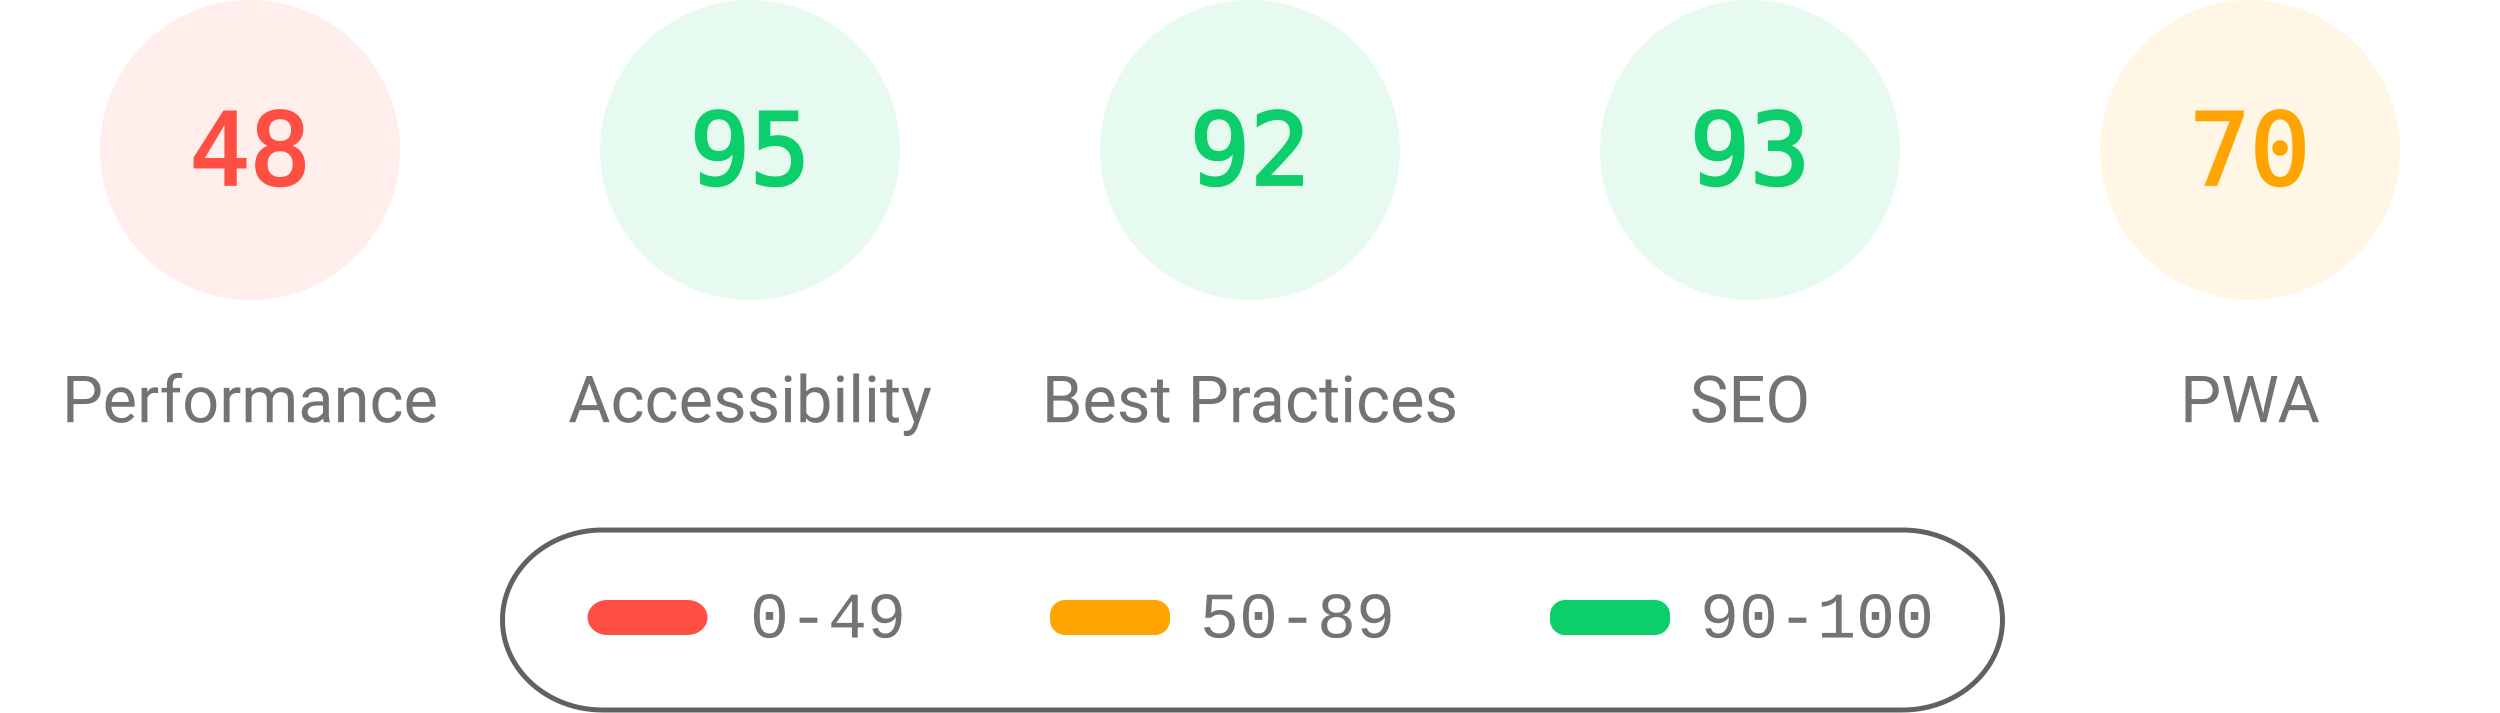
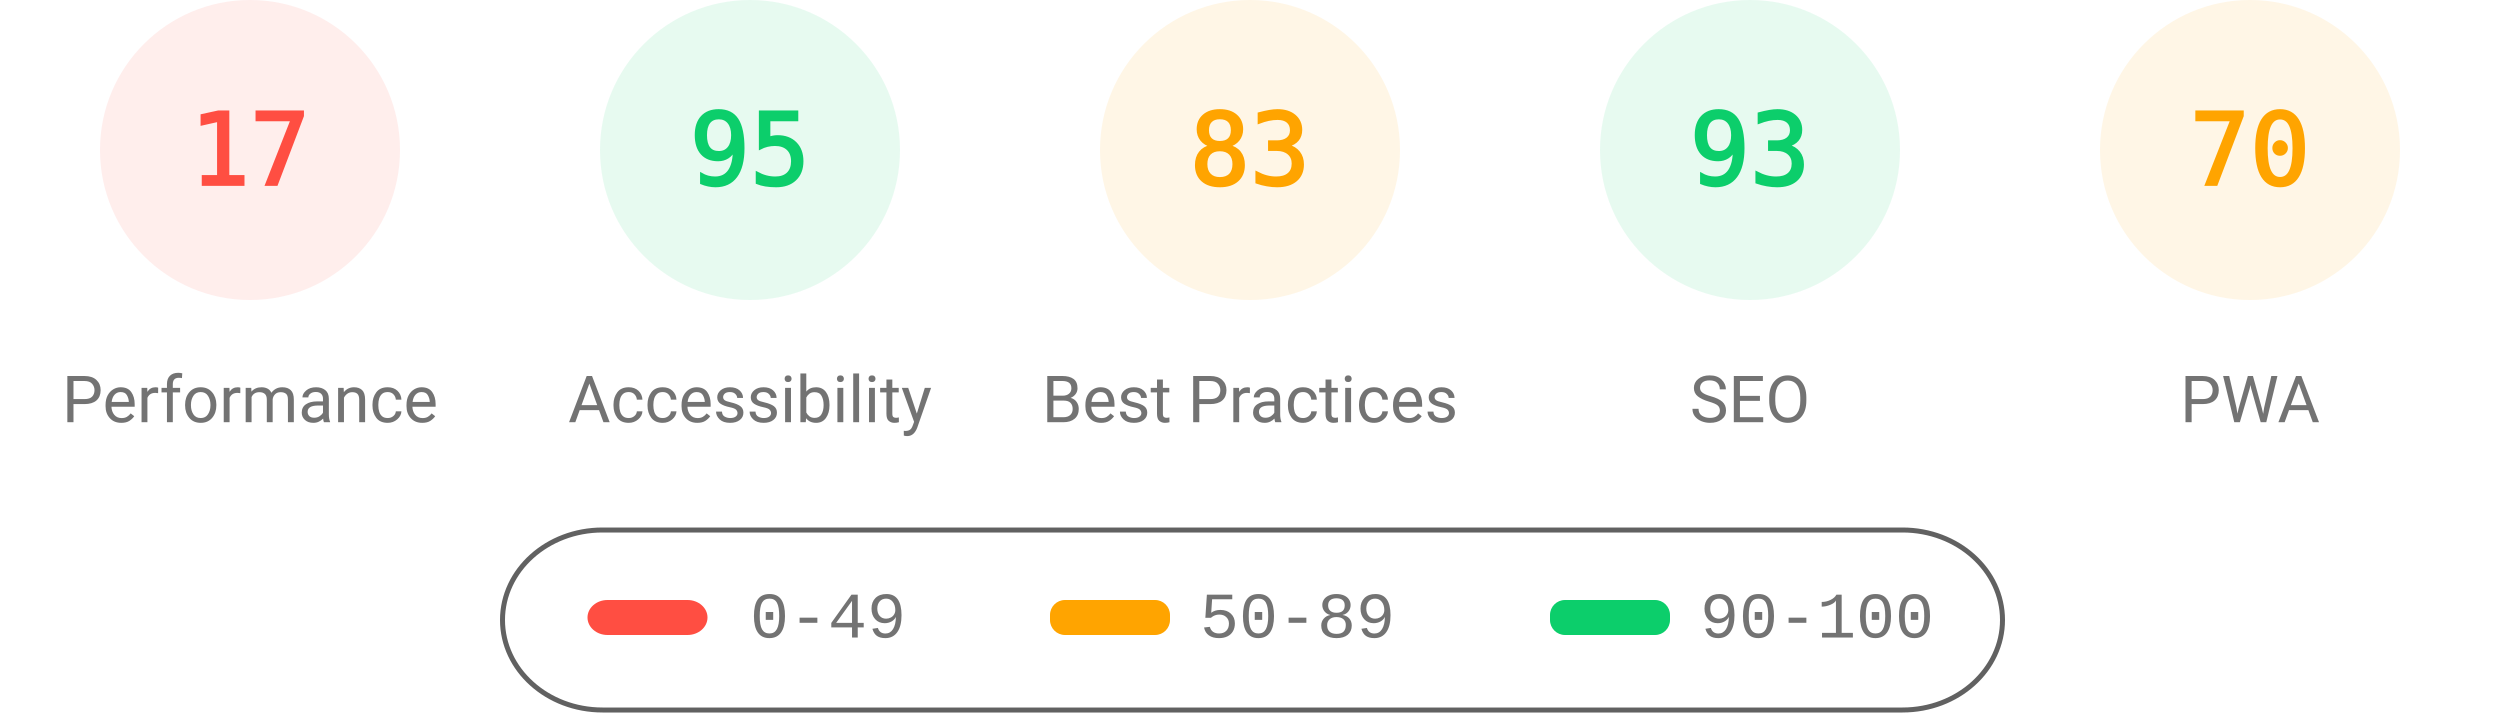
<svg xmlns="http://www.w3.org/2000/svg" fill="none" width="1000" height="285">
  <style>.gauge-base{opacity:.1}.gauge-arc{fill:none;animation-delay:250ms;stroke-linecap:round;transform:rotate(-90deg);transform-origin:100px 60px;animation:load-gauge 1s ease forwards}.guage-text{font-size:40px;font-family:monospace;text-align:center}.guage-red{color:#ff4e42;fill:#ff4e42;stroke:#ff4e42}.guage-orange{color:#ffa400;fill:#ffa400;stroke:#ffa400}.guage-green{color:#0cce6b;fill:#0cce6b;stroke:#0cce6b}.guage-undefined{color:#5c5c5c;fill:#5c5c5c;stroke:#5c5c5c}.guage-title{color:#737373;fill:#737373;stroke:none;font-size:26px;line-height:26px;font-family:Roboto,Halvetica,Arial,sans-serif}@keyframes load-gauge{from{stroke-dasharray:0 352.858}}</style>
  <svg class="guage-div guage-perf guage-red" viewBox="0 0 200 200" width="200" height="200">
    <circle class="gauge-base" r="56" cx="100" cy="60" stroke-width="8" />
-     <circle class="gauge-arc guage-arc-1" r="56" cx="100" cy="60" stroke-width="8" style="stroke-dasharray:168.892,351.858" />
-     <text class="guage-text" x="100" y="60" alignment-baseline="central" dominant-baseline="central" text-anchor="middle">48</text>
+     <circle class="gauge-arc guage-arc-1" r="56" cx="100" cy="60" stroke-width="8" style="stroke-dasharray:59.816,351.858" />
+     <text class="guage-text" x="100" y="60" alignment-baseline="central" dominant-baseline="central" text-anchor="middle">17</text>
    <text class="guage-title" x="100" y="160" alignment-baseline="central" dominant-baseline="central" text-anchor="middle">Performance</text>
  </svg>
  <svg class="guage-div guage-acc guage-green" viewBox="0 0 200 200" width="200" height="200" x="200">
    <circle class="gauge-base" r="56" cx="100" cy="60" stroke-width="8" />
    <circle class="gauge-arc guage-arc-2" r="56" cx="100" cy="60" stroke-width="8" style="stroke-dasharray:334.265,351.858" />
    <text class="guage-text" x="100" y="60" alignment-baseline="central" dominant-baseline="central" text-anchor="middle">95</text>
    <text class="guage-title" x="100" y="160" alignment-baseline="central" dominant-baseline="central" text-anchor="middle">Accessibility</text>
  </svg>
-   <svg class="guage-div guage-best guage-green" viewBox="0 0 200 200" width="200" height="200" x="400">
+   <svg class="guage-div guage-best guage-orange" viewBox="0 0 200 200" width="200" height="200" x="400">
    <circle class="gauge-base" r="56" cx="100" cy="60" stroke-width="8" />
-     <circle class="gauge-arc guage-arc-3" r="56" cx="100" cy="60" stroke-width="8" style="stroke-dasharray:323.709,351.858" />
-     <text class="guage-text" x="100" y="60" alignment-baseline="central" dominant-baseline="central" text-anchor="middle">92</text>
+     <circle class="gauge-arc guage-arc-3" r="56" cx="100" cy="60" stroke-width="8" style="stroke-dasharray:292.042,351.858" />
+     <text class="guage-text" x="100" y="60" alignment-baseline="central" dominant-baseline="central" text-anchor="middle">83</text>
    <text class="guage-title" x="100" y="160" alignment-baseline="central" dominant-baseline="central" text-anchor="middle">Best Practices</text>
  </svg>
  <svg class="guage-div guage-seo guage-green" viewBox="0 0 200 200" width="200" height="200" x="600">
    <circle class="gauge-base" r="56" cx="100" cy="60" stroke-width="8" />
    <circle class="gauge-arc guage-arc-4" r="56" cx="100" cy="60" stroke-width="8" style="stroke-dasharray:327.228,351.858" />
    <text class="guage-text" x="100" y="60" alignment-baseline="central" dominant-baseline="central" text-anchor="middle">93</text>
    <text class="guage-title" x="100" y="160" alignment-baseline="central" dominant-baseline="central" text-anchor="middle">SEO</text>
  </svg>
  <svg class="guage-div guage-pwa guage-orange" viewBox="0 0 200 200" width="200" height="200" x="800">
    <circle class="gauge-base" r="56" cx="100" cy="60" stroke-width="8" />
    <circle class="gauge-arc guage-arc-4" r="56" cx="100" cy="60" stroke-width="8" style="stroke-dasharray:246.301,351.858" />
    <text class="guage-text" x="100" y="60" alignment-baseline="central" dominant-baseline="central" text-anchor="middle">70</text>
    <text class="guage-title" x="100" y="160" alignment-baseline="central" dominant-baseline="central" text-anchor="middle">PWA</text>
  </svg>
  <svg width="604" height="76" x="200" y="210">
    <path fill="none" id="canvas_background" d="M-1-1h604v80H-1z" />
    <rect fill-opacity="0" stroke="#616161" stroke-width="2" rx="40" id="svg_2" height="72" width="600" y="2" x="1" fill="#000" />
    <rect stroke="#000" rx="8" id="svg_3" height="14" width="48" y="30" x="35" stroke-opacity="null" stroke-width="0" fill="#ff4e42" />
    <rect stroke="#000" rx="6" id="svg_4" height="14" width="48" y="30" x="220" stroke-opacity="null" stroke-width="0" fill="#ffa400" />
    <rect stroke="#000" rx="6" id="svg_5" height="14" width="48" y="30" x="420" stroke-opacity="null" stroke-width="0" fill="#0cce6b" />
    <text xml:space="preserve" text-anchor="start" font-family="'Courier New', Courier, monospace" font-size="26" id="svg_6" y="45" x="100" stroke-opacity="null" stroke-width="0" stroke="#000" fill="#737373">0-49</text>
    <text xml:space="preserve" text-anchor="start" font-family="'Courier New', Courier, monospace" font-size="26" id="svg_7" y="45" x="280" stroke-opacity="null" stroke-width="0" stroke="#000" fill="#737373">50-89</text>
    <text xml:space="preserve" text-anchor="start" font-family="'Courier New', Courier, monospace" font-size="26" id="svg_8" y="45" x="480" stroke-opacity="null" stroke-width="0" stroke="#000" fill="#737373">90-100</text>
  </svg>
</svg>
